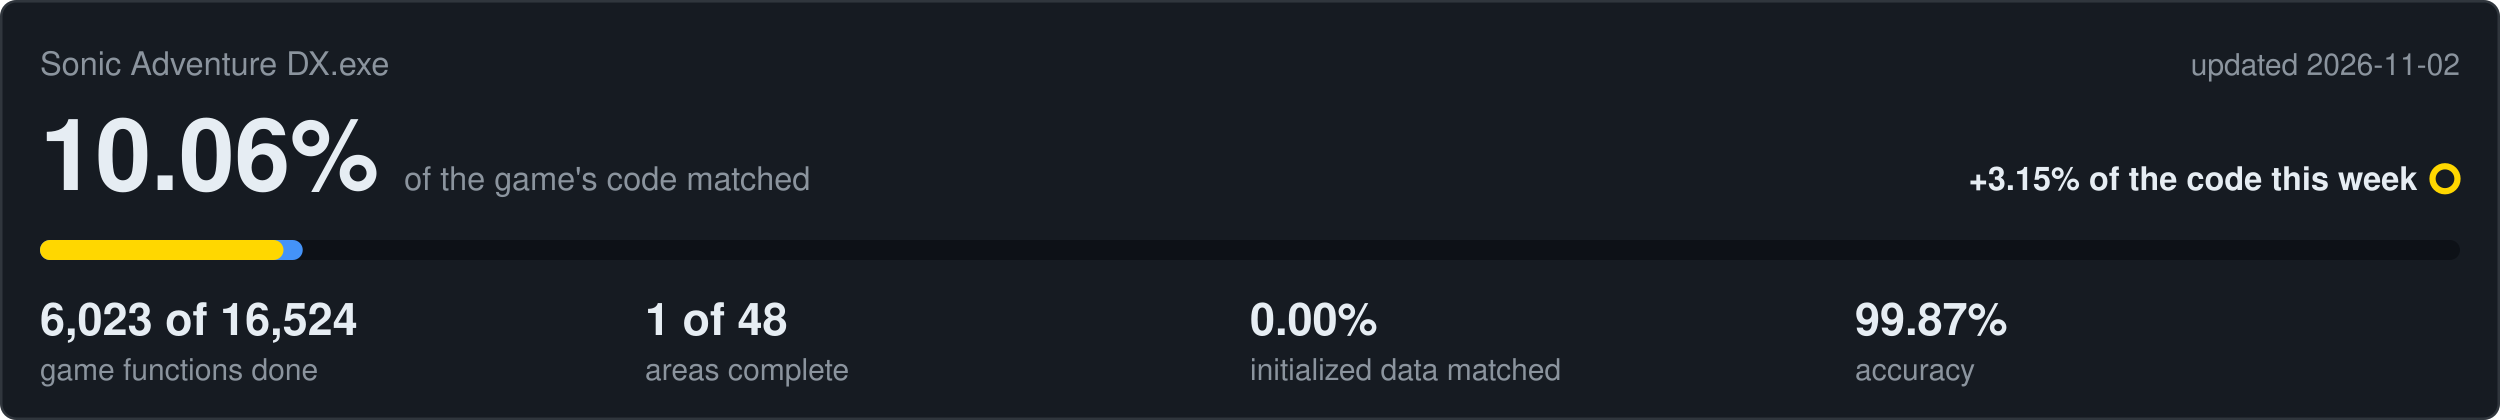
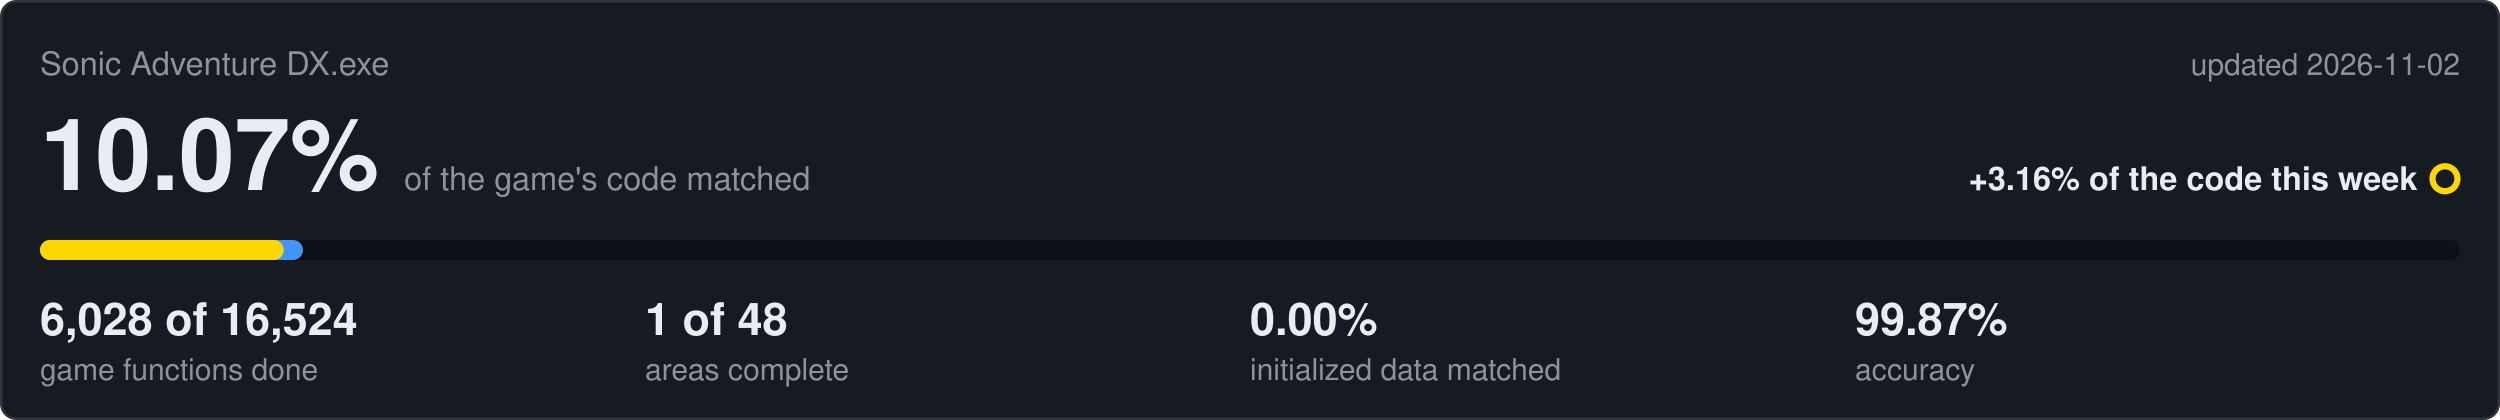
<svg xmlns="http://www.w3.org/2000/svg" viewBox="0 0 1000 168" width="1000" height="168">
  <rect x="0.5" y="0.5" width="999" height="167" rx="6" fill="#161b22" stroke="#30363d" />
  <text x="16" y="30" font-family="Segoe UI,Helvetica,Arial,sans-serif" font-size="13" fill="#8b949e">Sonic Adventure DX.exe</text>
  <text x="984" y="30" text-anchor="end" font-family="Segoe UI,Helvetica,Arial,sans-serif" font-size="12" fill="#8b949e">updated 2026-11-02</text>
-   <text x="16" y="76" font-family="Segoe UI,Helvetica,Arial,sans-serif" font-size="40" font-weight="600" fill="#e6edf3">10.06%<tspan dx="10" font-size="13" font-weight="400" fill="#8b949e">of the game's code matched</tspan>
+   <text x="16" y="76" font-family="Segoe UI,Helvetica,Arial,sans-serif" font-size="40" font-weight="600" fill="#e6edf3">10.07%<tspan dx="10" font-size="13" font-weight="400" fill="#8b949e">of the game's code matched</tspan>
  </text>
-   <text x="967" y="76" text-anchor="end" font-family="Segoe UI,Helvetica,Arial,sans-serif" font-size="13" font-weight="600" fill="#e6edf3">+3.15% of the code this week</text>
+   <text x="967" y="76" text-anchor="end" font-family="Segoe UI,Helvetica,Arial,sans-serif" font-size="13" font-weight="600" fill="#e6edf3">+3.16% of the code this week</text>
  <circle cx="978" cy="71.5" r="5" fill="none" stroke="#ffd700" stroke-width="2.5" />
  <rect x="16" y="96" width="968" height="8" rx="4" fill="#0d1117" />
-   <rect x="16" y="96" width="105.1" height="8" rx="4" fill="#4493f8" />
-   <rect x="16" y="96" width="97.4" height="8" rx="4" fill="#ffd700" />
-   <text x="16" y="134" font-family="Segoe UI,Helvetica,Arial,sans-serif" font-size="18" font-weight="600" fill="#e6edf3">6,023 of 16,524</text>
+   <rect x="16" y="96" width="105.2" height="8" rx="4" fill="#4493f8" />
+   <rect x="16" y="96" width="97.5" height="8" rx="4" fill="#ffd700" />
+   <text x="16" y="134" font-family="Segoe UI,Helvetica,Arial,sans-serif" font-size="18" font-weight="600" fill="#e6edf3">6,028 of 16,524</text>
  <text x="16" y="152" font-family="Segoe UI,Helvetica,Arial,sans-serif" font-size="12" fill="#8b949e">game functions done</text>
  <text x="258" y="134" font-family="Segoe UI,Helvetica,Arial,sans-serif" font-size="18" font-weight="600" fill="#e6edf3">1 of 48</text>
  <text x="258" y="152" font-family="Segoe UI,Helvetica,Arial,sans-serif" font-size="12" fill="#8b949e">areas complete</text>
  <text x="500" y="134" font-family="Segoe UI,Helvetica,Arial,sans-serif" font-size="18" font-weight="600" fill="#e6edf3">0.00%</text>
  <text x="500" y="152" font-family="Segoe UI,Helvetica,Arial,sans-serif" font-size="12" fill="#8b949e">initialized data matched</text>
  <text x="742" y="134" font-family="Segoe UI,Helvetica,Arial,sans-serif" font-size="18" font-weight="600" fill="#e6edf3">99.87%</text>
  <text x="742" y="152" font-family="Segoe UI,Helvetica,Arial,sans-serif" font-size="12" fill="#8b949e">accuracy</text>
</svg>
